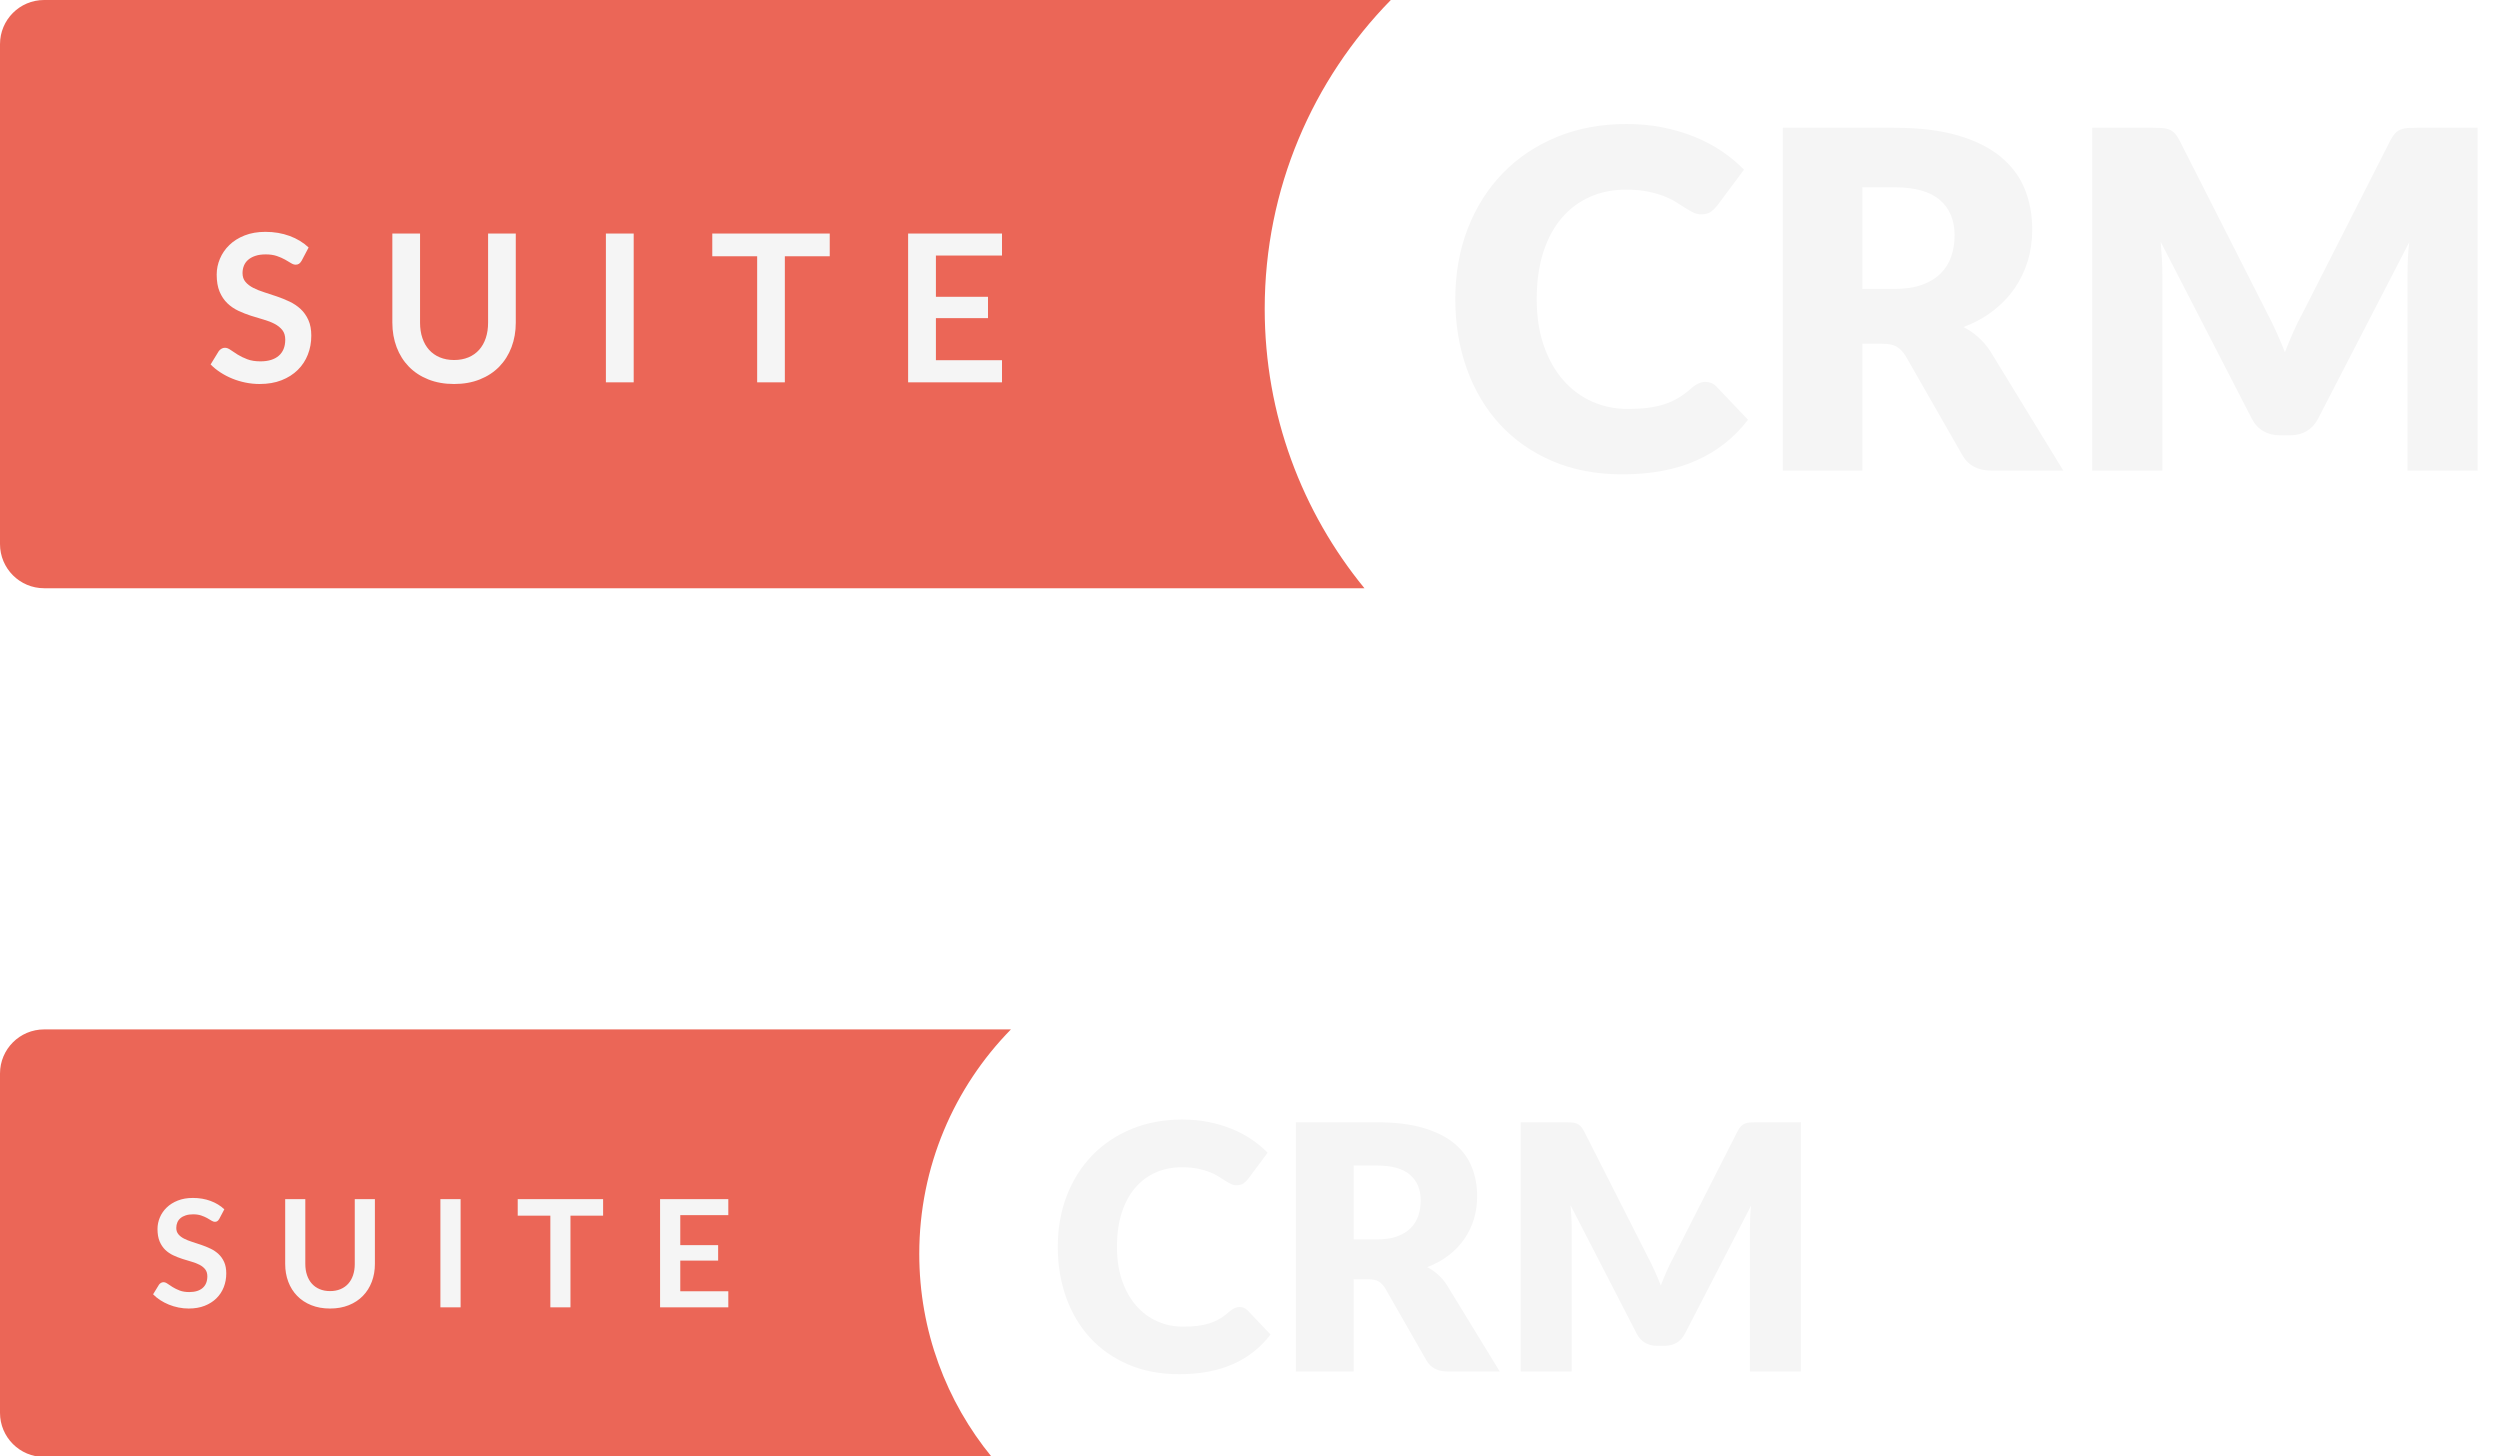
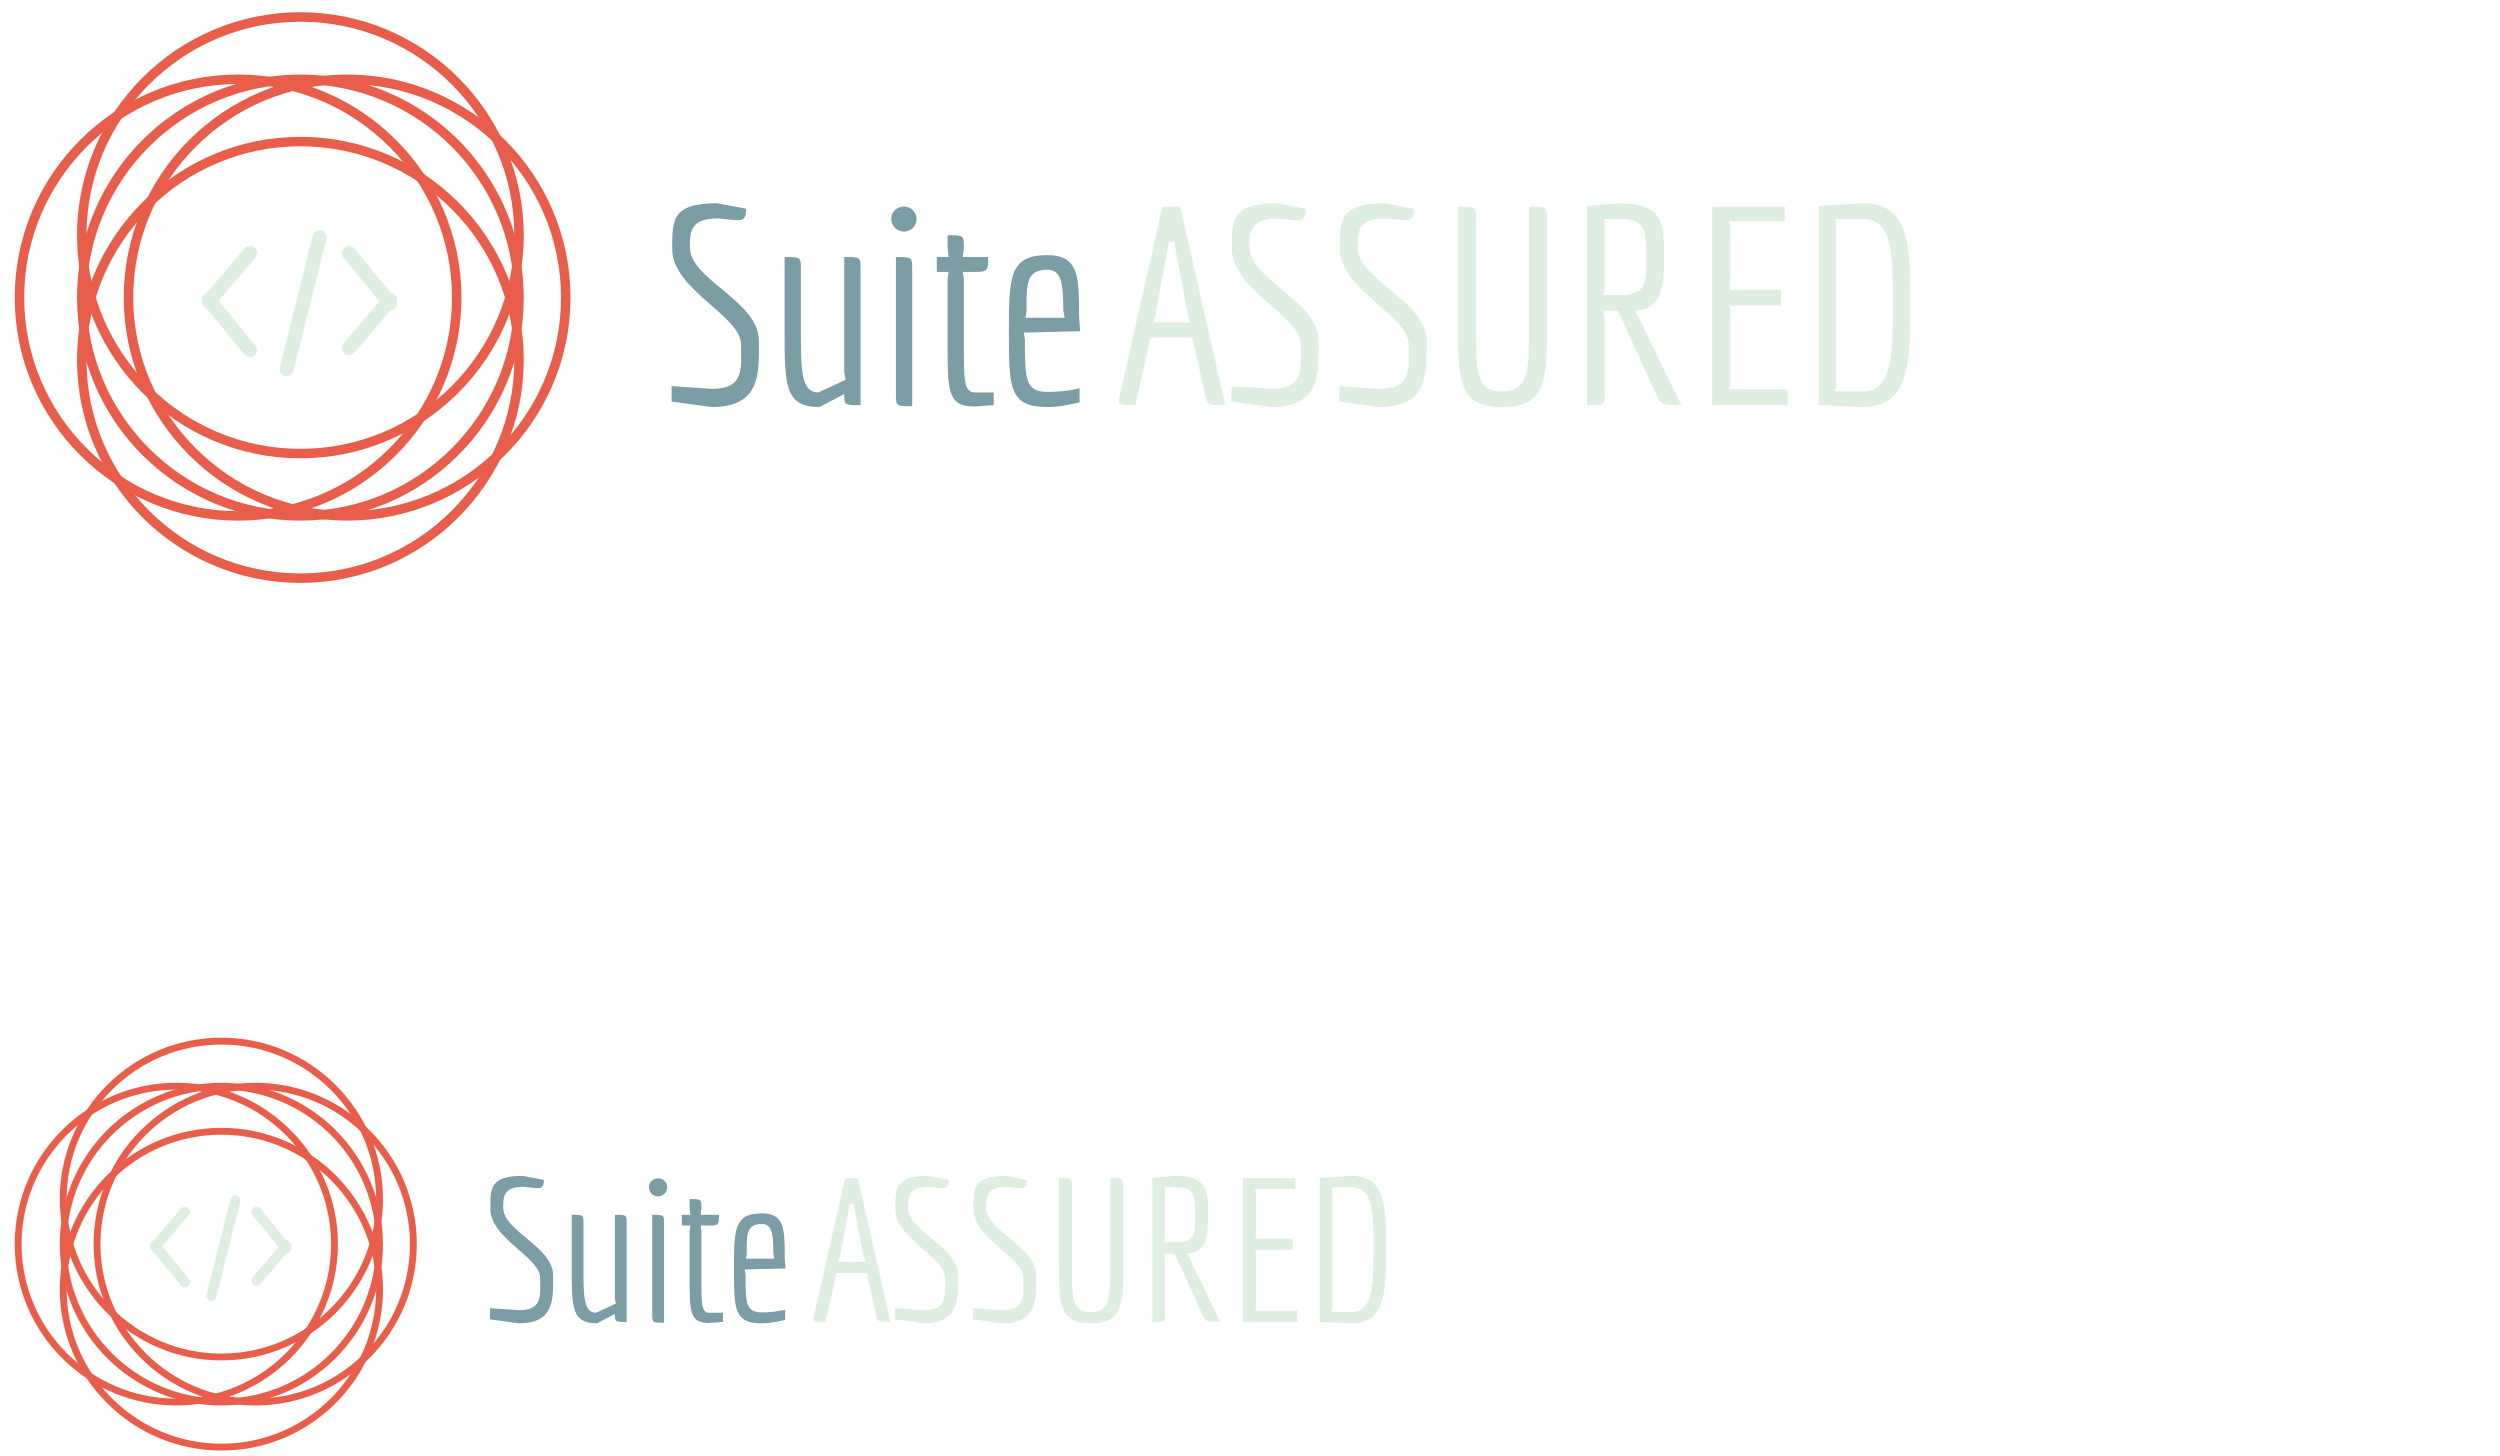
<svg xmlns="http://www.w3.org/2000/svg" width="170px" height="99px" viewBox="0 0 170 99" version="1.1">
  <defs />
  <g id="Page-1" stroke="none" stroke-width="1" fill="none" fill-rule="evenodd">
-     <g id="p_login_logo">
-       <path d="M94.576,0 L3.001,0 C1.336,0 0,1.346 0,3.007 L0,36.993 C0,38.658 1.344,40 3.001,40 L92.782,40 C88.544,34.826 86,28.21 86,21 C86,12.824 89.271,5.411 94.576,-4.4408921e-16 Z" id="Combined-Shape" fill="#EB6657" />
-       <path d="M20.517,17.719 C20.461,17.817 20.402,17.888 20.338,17.933 C20.275,17.977 20.197,17.999 20.104,17.999 C20.006,17.999 19.9,17.963 19.785,17.89 C19.671,17.818 19.535,17.738 19.376,17.649 C19.217,17.56 19.032,17.48 18.82,17.407 C18.607,17.335 18.356,17.299 18.067,17.299 C17.806,17.299 17.577,17.33 17.381,17.393 C17.185,17.457 17.021,17.544 16.887,17.656 C16.754,17.768 16.655,17.902 16.59,18.058 C16.525,18.215 16.492,18.386 16.492,18.573 C16.492,18.811 16.558,19.009 16.692,19.168 C16.825,19.327 17.001,19.462 17.22,19.574 C17.439,19.686 17.689,19.786 17.969,19.875 C18.249,19.964 18.536,20.058 18.83,20.159 C19.124,20.259 19.411,20.375 19.691,20.509 C19.971,20.642 20.221,20.809 20.44,21.012 C20.659,21.216 20.835,21.464 20.968,21.758 C21.102,22.052 21.168,22.409 21.168,22.829 C21.168,23.286 21.09,23.714 20.933,24.113 C20.777,24.513 20.549,24.86 20.247,25.157 C19.946,25.453 19.579,25.686 19.145,25.857 C18.711,26.027 18.214,26.112 17.654,26.112 C17.332,26.112 17.015,26.081 16.702,26.017 C16.389,25.954 16.09,25.865 15.803,25.748 C15.515,25.631 15.246,25.491 14.994,25.328 C14.742,25.165 14.518,24.983 14.322,24.782 L14.875,23.879 C14.922,23.814 14.982,23.759 15.057,23.715 C15.132,23.67 15.211,23.648 15.295,23.648 C15.412,23.648 15.538,23.696 15.673,23.791 C15.808,23.887 15.969,23.993 16.156,24.11 C16.343,24.227 16.561,24.333 16.811,24.428 C17.06,24.524 17.36,24.572 17.71,24.572 C18.247,24.572 18.662,24.445 18.956,24.191 C19.25,23.936 19.397,23.571 19.397,23.095 C19.397,22.829 19.331,22.612 19.198,22.444 C19.064,22.276 18.888,22.135 18.669,22.02 C18.45,21.906 18.2,21.809 17.92,21.73 C17.64,21.651 17.355,21.564 17.066,21.471 C16.777,21.378 16.492,21.266 16.212,21.135 C15.932,21.004 15.682,20.834 15.463,20.624 C15.244,20.414 15.068,20.152 14.934,19.837 C14.801,19.521 14.735,19.133 14.735,18.671 C14.735,18.302 14.808,17.943 14.956,17.593 C15.103,17.243 15.316,16.933 15.596,16.662 C15.876,16.391 16.221,16.174 16.632,16.011 C17.043,15.848 17.514,15.766 18.046,15.766 C18.643,15.766 19.194,15.859 19.698,16.046 C20.202,16.233 20.631,16.494 20.986,16.83 L20.517,17.719 Z M30.88,24.481 C31.244,24.481 31.569,24.42 31.857,24.299 C32.144,24.178 32.385,24.007 32.581,23.788 C32.777,23.569 32.927,23.303 33.032,22.99 C33.138,22.677 33.19,22.327 33.19,21.94 L33.19,15.878 L35.073,15.878 L35.073,21.94 C35.073,22.542 34.976,23.098 34.782,23.61 C34.589,24.121 34.311,24.561 33.95,24.933 C33.588,25.304 33.148,25.593 32.63,25.8 C32.112,26.008 31.529,26.112 30.88,26.112 C30.227,26.112 29.641,26.008 29.123,25.8 C28.605,25.593 28.165,25.304 27.803,24.933 C27.442,24.561 27.164,24.121 26.971,23.61 C26.777,23.098 26.68,22.542 26.68,21.94 L26.68,15.878 L28.563,15.878 L28.563,21.933 C28.563,22.32 28.615,22.67 28.721,22.983 C28.826,23.296 28.977,23.563 29.175,23.785 C29.374,24.006 29.616,24.178 29.904,24.299 C30.191,24.42 30.516,24.481 30.88,24.481 L30.88,24.481 Z M43.091,26 L41.201,26 L41.201,15.878 L43.091,15.878 L43.091,26 Z M56.422,17.425 L53.37,17.425 L53.37,26 L51.487,26 L51.487,17.425 L48.435,17.425 L48.435,15.878 L56.422,15.878 L56.422,17.425 Z M63.642,17.376 L63.642,20.183 L67.184,20.183 L67.184,21.632 L63.642,21.632 L63.642,24.495 L68.136,24.495 L68.136,26 L61.752,26 L61.752,15.878 L68.136,15.878 L68.136,17.376 L63.642,17.376 Z" id="SUITE" fill="#F5F5F5" />
-       <path d="M115.968,25.968 C116.096,25.968 116.224,25.992 116.352,26.04 C116.48,26.088 116.603,26.171 116.72,26.288 L118.864,28.544 C117.925,29.771 116.749,30.696 115.336,31.32 C113.923,31.944 112.251,32.256 110.32,32.256 C108.549,32.256 106.963,31.955 105.56,31.352 C104.157,30.749 102.968,29.917 101.992,28.856 C101.016,27.795 100.267,26.536 99.744,25.08 C99.221,23.624 98.96,22.043 98.96,20.336 C98.96,18.597 99.243,17 99.808,15.544 C100.373,14.088 101.168,12.832 102.192,11.776 C103.216,10.72 104.443,9.899 105.872,9.312 C107.301,8.725 108.875,8.432 110.592,8.432 C111.467,8.432 112.291,8.509 113.064,8.664 C113.837,8.819 114.56,9.032 115.232,9.304 C115.904,9.576 116.523,9.904 117.088,10.288 C117.653,10.672 118.155,11.088 118.592,11.536 L116.768,13.984 C116.651,14.133 116.512,14.269 116.352,14.392 C116.192,14.515 115.968,14.576 115.68,14.576 C115.488,14.576 115.307,14.533 115.136,14.448 C114.965,14.363 114.784,14.259 114.592,14.136 C114.4,14.013 114.189,13.88 113.96,13.736 C113.731,13.592 113.459,13.459 113.144,13.336 C112.829,13.213 112.461,13.109 112.04,13.024 C111.619,12.939 111.125,12.896 110.56,12.896 C109.664,12.896 108.845,13.061 108.104,13.392 C107.363,13.723 106.723,14.205 106.184,14.84 C105.645,15.475 105.229,16.253 104.936,17.176 C104.643,18.099 104.496,19.152 104.496,20.336 C104.496,21.531 104.659,22.592 104.984,23.52 C105.309,24.448 105.752,25.229 106.312,25.864 C106.872,26.499 107.525,26.981 108.272,27.312 C109.019,27.643 109.819,27.808 110.672,27.808 C111.163,27.808 111.611,27.784 112.016,27.736 C112.421,27.688 112.8,27.608 113.152,27.496 C113.504,27.384 113.835,27.235 114.144,27.048 C114.453,26.861 114.768,26.624 115.088,26.336 C115.216,26.229 115.355,26.141 115.504,26.072 C115.653,26.003 115.808,25.968 115.968,25.968 L115.968,25.968 Z M128.816,19.648 C129.552,19.648 130.179,19.555 130.696,19.368 C131.213,19.181 131.637,18.923 131.968,18.592 C132.299,18.261 132.539,17.875 132.688,17.432 C132.837,16.989 132.912,16.512 132.912,16 C132.912,14.976 132.579,14.176 131.912,13.6 C131.245,13.024 130.213,12.736 128.816,12.736 L126.64,12.736 L126.64,19.648 L128.816,19.648 Z M140.304,32 L135.408,32 C134.501,32 133.851,31.659 133.456,30.976 L129.584,24.208 C129.403,23.92 129.2,23.709 128.976,23.576 C128.752,23.443 128.432,23.376 128.016,23.376 L126.64,23.376 L126.64,32 L121.232,32 L121.232,8.688 L128.816,8.688 C130.501,8.688 131.939,8.861 133.128,9.208 C134.317,9.555 135.288,10.037 136.04,10.656 C136.792,11.275 137.339,12.005 137.68,12.848 C138.021,13.691 138.192,14.608 138.192,15.6 C138.192,16.357 138.091,17.072 137.888,17.744 C137.685,18.416 137.387,19.037 136.992,19.608 C136.597,20.179 136.109,20.688 135.528,21.136 C134.947,21.584 134.277,21.952 133.52,22.24 C133.872,22.421 134.203,22.648 134.512,22.92 C134.821,23.192 135.099,23.515 135.344,23.888 L140.304,32 Z M168.48,8.688 L168.48,32 L163.712,32 L163.712,18.592 C163.712,18.283 163.72,17.947 163.736,17.584 C163.752,17.221 163.781,16.853 163.824,16.48 L157.632,28.464 C157.44,28.837 157.181,29.12 156.856,29.312 C156.531,29.504 156.16,29.6 155.744,29.6 L155.008,29.6 C154.592,29.6 154.221,29.504 153.896,29.312 C153.571,29.12 153.312,28.837 153.12,28.464 L146.928,16.448 C146.96,16.832 146.987,17.208 147.008,17.576 C147.029,17.944 147.04,18.283 147.04,18.592 L147.04,32 L142.272,32 L142.272,8.688 L146.4,8.688 C146.635,8.688 146.84,8.693 147.016,8.704 C147.192,8.715 147.349,8.747 147.488,8.8 C147.627,8.853 147.752,8.936 147.864,9.048 C147.976,9.16 148.085,9.317 148.192,9.52 L154.192,21.344 C154.405,21.749 154.611,22.171 154.808,22.608 C155.005,23.045 155.195,23.493 155.376,23.952 C155.557,23.483 155.747,23.024 155.944,22.576 C156.141,22.128 156.352,21.701 156.576,21.296 L162.56,9.52 C162.667,9.317 162.776,9.16 162.888,9.048 C163,8.936 163.125,8.853 163.264,8.8 C163.403,8.747 163.56,8.715 163.736,8.704 C163.912,8.693 164.117,8.688 164.352,8.688 L168.48,8.688 Z" id="CRM" fill="#F5F5F5" />
-       <path d="M68.743,70 L3.002,70 C1.341,70 0,71.344 0,73.002 L0,96.072 C0,97.73 1.344,99.074 3.002,99.074 L67.439,99.074 C64.358,95.314 62.51,90.505 62.51,85.264 C62.51,79.321 64.887,73.933 68.743,70 Z" id="Combined-Shape" fill="#EB6657" />
-       <path d="M14.913,82.879 C14.872,82.95 14.829,83.002 14.783,83.034 C14.737,83.067 14.681,83.083 14.613,83.083 C14.541,83.083 14.464,83.056 14.381,83.004 C14.298,82.951 14.199,82.893 14.084,82.828 C13.968,82.764 13.833,82.705 13.679,82.653 C13.525,82.6 13.342,82.574 13.132,82.574 C12.942,82.574 12.776,82.597 12.633,82.643 C12.491,82.688 12.371,82.752 12.275,82.833 C12.178,82.915 12.106,83.012 12.059,83.126 C12.011,83.24 11.987,83.364 11.987,83.5 C11.987,83.673 12.036,83.817 12.132,83.932 C12.229,84.048 12.357,84.146 12.516,84.227 C12.676,84.309 12.857,84.382 13.061,84.446 C13.264,84.511 13.473,84.579 13.687,84.652 C13.9,84.725 14.109,84.81 14.313,84.907 C14.516,85.003 14.698,85.125 14.857,85.273 C15.016,85.421 15.144,85.601 15.241,85.815 C15.338,86.029 15.386,86.288 15.386,86.593 C15.386,86.926 15.329,87.237 15.216,87.527 C15.102,87.817 14.936,88.07 14.717,88.285 C14.498,88.501 14.231,88.67 13.916,88.794 C13.6,88.918 13.239,88.98 12.832,88.98 C12.598,88.98 12.367,88.957 12.14,88.911 C11.913,88.865 11.695,88.8 11.486,88.715 C11.278,88.63 11.082,88.529 10.898,88.41 C10.715,88.291 10.552,88.159 10.41,88.013 L10.812,87.357 C10.846,87.309 10.89,87.269 10.944,87.237 C10.999,87.205 11.056,87.189 11.117,87.189 C11.202,87.189 11.294,87.223 11.392,87.293 C11.49,87.363 11.607,87.44 11.743,87.524 C11.879,87.609 12.037,87.686 12.219,87.756 C12.4,87.826 12.618,87.86 12.873,87.86 C13.263,87.86 13.565,87.768 13.778,87.583 C13.992,87.398 14.099,87.133 14.099,86.787 C14.099,86.593 14.05,86.436 13.954,86.314 C13.857,86.191 13.729,86.089 13.57,86.006 C13.41,85.923 13.229,85.852 13.025,85.795 C12.822,85.737 12.615,85.674 12.405,85.606 C12.194,85.538 11.987,85.457 11.784,85.362 C11.58,85.267 11.399,85.143 11.239,84.991 C11.08,84.838 10.952,84.647 10.855,84.418 C10.759,84.189 10.71,83.907 10.71,83.571 C10.71,83.303 10.764,83.042 10.87,82.788 C10.977,82.533 11.133,82.308 11.336,82.111 C11.54,81.914 11.791,81.756 12.089,81.638 C12.388,81.519 12.73,81.46 13.117,81.46 C13.551,81.46 13.951,81.527 14.318,81.663 C14.684,81.799 14.996,81.989 15.254,82.233 L14.913,82.879 Z M22.445,87.794 C22.71,87.794 22.946,87.75 23.155,87.662 C23.364,87.574 23.539,87.45 23.682,87.29 C23.824,87.131 23.934,86.938 24.01,86.71 C24.086,86.483 24.124,86.229 24.124,85.947 L24.124,81.541 L25.493,81.541 L25.493,85.947 C25.493,86.385 25.423,86.789 25.282,87.161 C25.141,87.532 24.939,87.853 24.676,88.122 C24.413,88.392 24.094,88.602 23.717,88.753 C23.341,88.904 22.917,88.98 22.445,88.98 C21.97,88.98 21.545,88.904 21.168,88.753 C20.792,88.602 20.472,88.392 20.209,88.122 C19.946,87.853 19.744,87.532 19.604,87.161 C19.463,86.789 19.393,86.385 19.393,85.947 L19.393,81.541 L20.761,81.541 L20.761,85.942 C20.761,86.224 20.799,86.478 20.876,86.705 C20.952,86.933 21.062,87.127 21.206,87.288 C21.351,87.449 21.527,87.574 21.736,87.662 C21.944,87.75 22.181,87.794 22.445,87.794 L22.445,87.794 Z M31.321,88.898 L29.947,88.898 L29.947,81.541 L31.321,81.541 L31.321,88.898 Z M41.011,82.665 L38.792,82.665 L38.792,88.898 L37.424,88.898 L37.424,82.665 L35.205,82.665 L35.205,81.541 L41.011,81.541 L41.011,82.665 Z M46.259,82.63 L46.259,84.67 L48.833,84.67 L48.833,85.723 L46.259,85.723 L46.259,87.804 L49.525,87.804 L49.525,88.898 L44.885,88.898 L44.885,81.541 L49.525,81.541 L49.525,82.63 L46.259,82.63 Z" id="SUITE" fill="#F5F5F5" />
-       <path d="M84.292,88.875 C84.385,88.875 84.478,88.892 84.571,88.927 C84.664,88.962 84.753,89.022 84.839,89.108 L86.397,90.747 C85.715,91.639 84.86,92.312 83.833,92.765 C82.805,93.219 81.59,93.445 80.187,93.445 C78.9,93.445 77.746,93.226 76.727,92.788 C75.707,92.35 74.843,91.746 74.133,90.974 C73.424,90.203 72.879,89.288 72.499,88.23 C72.12,87.171 71.93,86.022 71.93,84.781 C71.93,83.518 72.135,82.357 72.546,81.298 C72.957,80.24 73.535,79.327 74.279,78.559 C75.023,77.792 75.915,77.195 76.954,76.768 C77.993,76.342 79.136,76.129 80.384,76.129 C81.02,76.129 81.619,76.185 82.181,76.297 C82.743,76.41 83.269,76.565 83.757,76.763 C84.245,76.96 84.695,77.199 85.106,77.478 C85.517,77.757 85.881,78.059 86.199,78.385 L84.873,80.164 C84.788,80.273 84.687,80.372 84.571,80.461 C84.455,80.55 84.292,80.595 84.083,80.595 C83.943,80.595 83.811,80.564 83.687,80.502 C83.563,80.44 83.431,80.364 83.292,80.275 C83.152,80.186 82.999,80.089 82.832,79.984 C82.666,79.879 82.468,79.783 82.239,79.693 C82.011,79.604 81.743,79.529 81.437,79.467 C81.131,79.405 80.772,79.374 80.361,79.374 C79.71,79.374 79.115,79.494 78.576,79.734 C78.037,79.974 77.572,80.325 77.18,80.787 C76.789,81.248 76.487,81.814 76.273,82.484 C76.06,83.155 75.953,83.921 75.953,84.781 C75.953,85.65 76.072,86.421 76.308,87.096 C76.545,87.77 76.866,88.338 77.273,88.799 C77.68,89.261 78.155,89.612 78.698,89.852 C79.241,90.092 79.822,90.212 80.443,90.212 C80.799,90.212 81.125,90.195 81.419,90.16 C81.714,90.125 81.989,90.067 82.245,89.986 C82.501,89.904 82.741,89.796 82.966,89.66 C83.191,89.524 83.42,89.352 83.652,89.142 C83.745,89.065 83.846,89.001 83.955,88.951 C84.063,88.9 84.176,88.875 84.292,88.875 L84.292,88.875 Z M93.631,84.281 C94.166,84.281 94.621,84.213 94.997,84.078 C95.373,83.942 95.681,83.754 95.922,83.514 C96.162,83.273 96.336,82.992 96.445,82.671 C96.554,82.349 96.608,82.002 96.608,81.63 C96.608,80.885 96.366,80.304 95.881,79.885 C95.396,79.467 94.646,79.257 93.631,79.257 L92.049,79.257 L92.049,84.281 L93.631,84.281 Z M101.981,93.259 L98.422,93.259 C97.763,93.259 97.29,93.011 97.003,92.515 L94.189,87.596 C94.057,87.386 93.91,87.233 93.747,87.136 C93.584,87.039 93.352,86.991 93.049,86.991 L92.049,86.991 L92.049,93.259 L88.118,93.259 L88.118,76.315 L93.631,76.315 C94.856,76.315 95.9,76.441 96.765,76.693 C97.629,76.945 98.335,77.296 98.881,77.745 C99.428,78.195 99.825,78.726 100.073,79.339 C100.322,79.951 100.446,80.618 100.446,81.339 C100.446,81.889 100.372,82.409 100.225,82.897 C100.077,83.386 99.86,83.837 99.573,84.252 C99.287,84.667 98.932,85.037 98.509,85.363 C98.087,85.688 97.6,85.956 97.05,86.165 C97.306,86.297 97.546,86.462 97.771,86.66 C97.996,86.857 98.197,87.092 98.376,87.363 L101.981,93.259 Z M122.461,76.315 L122.461,93.259 L118.995,93.259 L118.995,83.514 C118.995,83.289 119.001,83.045 119.012,82.781 C119.024,82.517 119.045,82.25 119.076,81.979 L114.576,90.689 C114.436,90.961 114.248,91.166 114.012,91.306 C113.775,91.445 113.506,91.515 113.203,91.515 L112.668,91.515 C112.366,91.515 112.097,91.445 111.86,91.306 C111.624,91.166 111.436,90.961 111.296,90.689 L106.795,81.955 C106.819,82.234 106.838,82.508 106.854,82.775 C106.869,83.043 106.877,83.289 106.877,83.514 L106.877,93.259 L103.411,93.259 L103.411,76.315 L106.412,76.315 C106.582,76.315 106.731,76.319 106.859,76.327 C106.987,76.334 107.102,76.358 107.202,76.396 C107.303,76.435 107.394,76.495 107.476,76.577 C107.557,76.658 107.637,76.772 107.714,76.92 L112.075,85.514 C112.23,85.809 112.38,86.115 112.523,86.433 C112.666,86.751 112.804,87.076 112.936,87.41 C113.068,87.069 113.205,86.735 113.349,86.409 C113.492,86.084 113.645,85.774 113.808,85.479 L118.158,76.92 C118.235,76.772 118.315,76.658 118.396,76.577 C118.477,76.495 118.569,76.435 118.669,76.396 C118.77,76.358 118.884,76.334 119.012,76.327 C119.14,76.319 119.29,76.315 119.46,76.315 L122.461,76.315 Z" id="CRM" fill="#F5F5F5" />
+     <g id="p_login_logo_assured">
+       <g id="Group-36" transform="translate(45.4857, 13.54186)">
+         <path d="M35.295,7.912 L34.356,2.905 L33.999,2.905 L33.079,7.912 L32.91,8.382 L35.464,8.382 L35.295,7.912 Z M37.737,14.008 C36.61,14.008 36.61,13.989 36.422,13.145 L35.596,9.413 L32.741,9.413 L31.727,14.008 L31.633,14.008 C30.825,14.008 30.599,14.008 30.599,13.708 C30.599,13.577 30.637,13.389 33.567,0.504 L34.769,0.504 L37.831,14.008 L37.737,14.008 Z" id="Fill-2" fill="#DEEFE2" />
+         <path d="M38.244,13.765 L38.244,12.714 L40.986,12.901 C43.259,12.901 42.959,11.42 42.959,9.863 C42.959,7.931 38.282,6.149 38.282,3.392 C38.282,1.442 38.244,0.279 41.325,0.279 L43.316,0.654 C43.316,1.461 42.996,1.461 42.489,1.423 L41.437,1.31 C39.559,1.31 39.484,2.136 39.484,3.261 C39.484,5.493 44.18,6.919 44.18,9.638 C44.18,11.738 44.368,14.139 40.968,14.139 L38.244,13.765 Z" id="Fill-4" fill="#DEEFE2" />
+         <path d="M45.588,13.765 L45.588,12.714 L48.33,12.901 C50.604,12.901 50.303,11.42 50.303,9.863 C50.303,7.931 45.625,6.149 45.625,3.392 C45.625,1.442 45.588,0.279 48.669,0.279 L50.66,0.654 C50.66,1.461 50.34,1.461 49.833,1.423 L48.781,1.31 C46.903,1.31 46.828,2.136 46.828,3.261 C46.828,5.493 51.524,6.919 51.524,9.638 C51.524,11.738 51.712,14.139 48.312,14.139 L45.588,13.765 Z" id="Fill-6" fill="#DEEFE2" />
+         <path d="M58.492,0.504 L58.624,0.504 C59.694,0.504 59.713,0.504 59.713,1.367 L59.713,8.438 C59.713,12.301 59.694,14.139 56.651,14.139 C53.646,14.139 53.665,12.301 53.665,8.438 L53.665,0.504 L53.796,0.504 C54.867,0.504 54.886,0.504 54.886,1.367 L54.886,8.438 C54.886,11.663 54.811,13.071 56.651,13.071 C58.492,13.071 58.492,11.663 58.492,8.438 L58.492,0.504 Z" id="Fill-8" fill="#DEEFE2" />
+         <path d="M64.578,6.525 C66.456,6.525 66.456,5.793 66.456,3.936 C66.456,2.08 66.456,1.348 64.578,1.348 L63.62,1.348 L63.62,1.817 L63.62,6.056 L63.545,6.525 L64.578,6.525 Z M68.767,14.008 C67.526,14.008 67.47,14.027 67.076,13.145 L64.54,7.594 L63.545,7.594 L63.62,8.063 L63.62,13.145 L63.639,13.145 C63.639,14.008 63.62,14.008 62.55,14.008 L62.436,14.008 L62.436,0.466 L64.578,0.279 C67.677,0.279 67.677,1.704 67.677,3.936 C67.677,6 67.526,7.462 65.724,7.575 L68.841,14.008 L68.767,14.008 Z" id="Fill-10" fill="#DEEFE2" />
+         <polygon id="Fill-12" fill="#DEEFE2" points="70.945 14.008 70.945 0.504 75.885 0.504 75.885 1.498 72.11 1.498 72.185 1.967 72.185 5.699 72.11 6.168 75.622 6.168 75.622 7.237 72.11 7.237 72.185 7.706 72.185 12.47 72.11 12.939 76.073 12.939 76.073 14.008" />
+         <path d="M81.201,13.071 C83.229,13.071 83.229,10.37 83.229,7.143 C83.229,3.899 83.229,1.348 81.201,1.348 L79.285,1.348 L79.36,1.817 L79.36,12.602 L79.285,13.071 L81.201,13.071 Z M78.177,14.008 L78.177,0.466 L81.201,0.279 C84.413,0.279 84.413,3.28 84.413,7.143 C84.413,11.007 84.413,14.139 81.201,14.139 L78.177,14.008 Z" id="Fill-14" fill="#DEEFE2" />
+         <path d="M0.185,13.764 L0.185,12.714 L2.927,12.901 C5.2,12.901 4.9,11.419 4.9,9.863 C4.9,7.93 0.223,6.149 0.223,3.392 C0.223,1.441 0.185,0.279 3.266,0.279 L5.257,0.653 C5.257,1.46 4.937,1.46 4.43,1.423 L3.378,1.31 C1.5,1.31 1.425,2.135 1.425,3.261 C1.425,5.492 6.121,6.918 6.121,9.637 C6.121,11.738 6.309,14.138 2.909,14.138 L0.185,13.764 Z" id="Fill-16" fill="#7B9DA6" />
+         <path d="M10.234,14.138 C7.867,14.138 7.867,12.638 7.867,8.925 L7.867,3.936 C8.975,3.936 8.975,3.936 8.975,4.798 L8.975,8.887 C8.975,11.588 8.975,13.145 10.159,13.145 L12.018,12.282 L11.924,11.813 L11.924,3.936 C13.033,3.936 13.033,3.936 13.033,4.798 L13.033,14.008 C11.924,14.008 11.924,14.008 11.924,13.257 L10.234,14.138 Z" id="Fill-18" fill="#7B9DA6" />
+         <path d="M15.437,3.936 C16.545,3.936 16.545,3.936 16.545,4.798 L16.545,14.083 C15.437,14.083 15.437,14.083 15.437,13.22 L15.437,3.936 Z M15.118,1.347 C15.099,0.879 15.512,0.504 15.982,0.504 C16.451,0.504 16.846,0.879 16.846,1.347 C16.846,1.817 16.451,2.21 15.982,2.21 C15.512,2.21 15.118,1.817 15.118,1.347 L15.118,1.347 Z" id="Fill-20" fill="#7B9DA6" />
+         <path d="M20.79,14.101 C18.949,14.101 18.949,13.107 18.949,9.731 L18.949,5.418 L19.024,4.949 L18.217,4.949 L18.217,3.936 L19.024,3.936 L18.949,3.279 L18.949,2.454 C20.058,2.454 20.058,2.454 20.058,3.317 L19.983,3.936 L21.71,3.936 C21.71,4.817 21.71,4.949 20.809,4.949 L19.983,4.949 L20.058,5.418 L20.058,9.731 C20.058,12.263 20.039,13.145 20.809,13.145 L22.086,13.145 L22.086,14.008 L20.79,14.101 Z" id="Fill-22" fill="#7B9DA6" />
+         <path d="M26.819,7.574 C26.819,5.774 26.707,4.798 25.73,4.798 C24.303,4.798 24.303,5.774 24.321,7.593 L24.246,8.062 L26.913,8.062 L26.819,7.574 Z M27.927,13.82 C27.158,13.989 26.519,14.138 25.73,14.138 C23.119,14.138 23.119,12.788 23.119,9.075 C23.119,5.342 23.119,3.805 25.73,3.805 C27.89,3.805 27.89,5.286 27.89,7.968 L27.966,8.981 L24.134,9.075 L24.208,9.544 C24.208,12.17 24.208,13.107 25.73,13.107 C26.519,13.107 27.195,13.032 27.927,12.864 L27.927,13.82 Z" id="Fill-24" fill="#7B9DA6" />
+       </g>
+       <path d="M20.428,1.476 C12.407,1.476 5.882,7.99 5.882,15.998 C5.882,24.006 12.407,30.521 20.428,30.521 C28.448,30.521 34.972,24.006 34.972,15.998 C34.972,7.99 28.448,1.476 20.428,1.476 M20.428,31.165 C12.052,31.165 5.237,24.361 5.237,15.998 C5.237,7.635 12.052,0.832 20.428,0.832 C28.803,0.832 35.616,7.635 35.616,15.998 C35.616,24.361 28.803,31.165 20.428,31.165" id="Fill-26" fill="#E95E4A" />
+       <path d="M20.428,9.949 C12.407,9.949 5.882,16.464 5.882,24.471 C5.882,32.479 12.407,38.994 20.428,38.994 C28.448,38.994 34.972,32.479 34.972,24.471 C34.972,16.464 28.448,9.949 20.428,9.949 M20.428,39.638 C12.052,39.638 5.237,32.834 5.237,24.471 C5.237,16.108 12.052,9.305 20.428,9.305 C28.803,9.305 35.616,16.108 35.616,24.471 C35.616,32.834 28.803,39.638 20.428,39.638" id="Fill-28" fill="#E95E4A" />
+       <path d="M23.604,5.713 C15.584,5.713 9.06,12.227 9.06,20.235 C9.06,28.243 15.584,34.758 23.604,34.758 C31.624,34.758 38.149,28.243 38.149,20.235 C38.149,12.227 31.624,5.713 23.604,5.713 M23.604,35.402 C15.228,35.402 8.414,28.598 8.414,20.235 C8.414,11.872 15.228,5.068 23.604,5.068 C31.979,5.068 38.794,11.872 38.794,20.235 C38.794,28.598 31.979,35.402 23.604,35.402" id="Fill-30" fill="#E95E4A" />
+       <path d="M16.191,5.713 C8.17,5.713 1.645,12.227 1.645,20.235 C1.645,28.243 8.17,34.758 16.191,34.758 C24.21,34.758 30.735,28.243 30.735,20.235 C30.735,12.227 24.21,5.713 16.191,5.713 M16.191,35.402 C7.815,35.402 1,28.598 1,20.235 C1,11.872 7.815,5.068 16.191,5.068 C24.566,5.068 31.38,11.872 31.38,20.235 C31.38,28.598 24.566,35.402 16.191,35.402" id="Fill-32" fill="#E95E4A" />
+       <path d="M20.428,5.713 C12.407,5.713 5.882,12.227 5.882,20.235 C5.882,28.243 12.407,34.758 20.428,34.758 C28.448,34.758 34.972,28.243 34.972,20.235 C34.972,12.227 28.448,5.713 20.428,5.713 M20.428,35.402 C12.052,35.402 5.237,28.598 5.237,20.235 C5.237,11.872 12.052,5.068 20.428,5.068 C28.803,5.068 35.616,11.872 35.616,20.235 C35.616,28.598 28.803,35.402 20.428,35.402" id="Fill-34" fill="#E95E4A" />
+       <path d="M19.49,25.575 C19.452,25.575 19.412,25.571 19.373,25.561 C19.113,25.496 18.956,25.234 19.021,24.975 L21.262,16.026 C21.326,15.768 21.586,15.61 21.848,15.675 C22.108,15.739 22.265,16.002 22.201,16.261 L19.959,25.209 C19.905,25.429 19.707,25.575 19.49,25.575" id="Fill-36" fill="#DEEFE2" />
+       <path d="M26.527,21.112 C26.387,21.112 26.248,21.051 26.152,20.934 L23.352,17.508 C23.183,17.302 23.214,16.997 23.421,16.829 C23.627,16.659 23.932,16.691 24.102,16.898 L26.901,20.323 C27.07,20.53 27.039,20.834 26.832,21.003 C26.743,21.076 26.635,21.112 26.527,21.112" id="Fill-38" fill="#DEEFE2" />
+       <path d="M23.726,24.149 C23.616,24.149 23.504,24.111 23.413,24.034 C23.21,23.861 23.185,23.556 23.358,23.353 L26.158,20.067 C26.331,19.864 26.637,19.839 26.84,20.012 C27.044,20.185 27.069,20.49 26.895,20.693 L24.095,23.979 C24,24.091 23.864,24.149 23.726,24.149" id="Fill-40" fill="#DEEFE2" />
+       <path d="M16.995,24.289 C16.854,24.289 16.715,24.228 16.619,24.111 L13.819,20.686 C13.65,20.479 13.681,20.175 13.888,20.006 C14.095,19.837 14.4,19.868 14.569,20.075 L17.369,23.5 C17.538,23.707 17.507,24.011 17.3,24.18 C17.211,24.253 17.102,24.289 16.995,24.289" id="Fill-42" fill="#DEEFE2" />
+       <path d="M14.194,20.971 C14.083,20.971 13.972,20.934 13.88,20.856 C13.677,20.683 13.652,20.378 13.826,20.175 L16.626,16.889 C16.799,16.687 17.104,16.662 17.308,16.834 C17.511,17.007 17.536,17.312 17.363,17.515 L14.562,20.801 C14.467,20.913 14.331,20.971 14.194,20.971" id="Fill-44" fill="#DEEFE2" />
+       <g id="Group-36" transform="translate(33.18429, 79.75801)">
+         <path d="M25.535,5.724 L24.856,2.101 L24.598,2.101 L23.932,5.724 L23.809,6.064 L25.657,6.064 L25.535,5.724 Z M27.302,10.135 C26.487,10.135 26.487,10.121 26.351,9.51 L25.753,6.81 L23.687,6.81 L22.953,10.135 L22.885,10.135 C22.301,10.135 22.138,10.135 22.138,9.918 C22.138,9.823 22.165,9.687 24.285,0.365 L25.154,0.365 L27.37,10.135 L27.302,10.135 Z" id="Fill-2" fill="#DEEFE2" />
+         <path d="M27.669,9.958 L27.669,9.198 L29.653,9.334 C31.297,9.334 31.08,8.262 31.08,7.136 C31.08,5.738 27.696,4.449 27.696,2.454 C27.696,1.043 27.669,0.202 29.897,0.202 L31.338,0.473 C31.338,1.057 31.107,1.057 30.74,1.03 L29.979,0.948 C28.62,0.948 28.566,1.545 28.566,2.359 C28.566,3.974 31.963,5.005 31.963,6.973 C31.963,8.492 32.099,10.229 29.639,10.229 L27.669,9.958 Z" id="Fill-4" fill="#DEEFE2" />
+         <path d="M32.982,9.958 L32.982,9.198 L34.966,9.334 C36.61,9.334 36.393,8.262 36.393,7.136 C36.393,5.738 33.009,4.449 33.009,2.454 C33.009,1.043 32.982,0.202 35.211,0.202 L36.651,0.473 C36.651,1.057 36.42,1.057 36.053,1.03 L35.292,0.948 C33.933,0.948 33.879,1.545 33.879,2.359 C33.879,3.974 37.276,5.005 37.276,6.973 C37.276,8.492 37.412,10.229 34.952,10.229 L32.982,9.958 Z" id="Fill-6" fill="#DEEFE2" />
+         <path d="M42.318,0.365 L42.413,0.365 C43.187,0.365 43.201,0.365 43.201,0.989 L43.201,6.104 C43.201,8.9 43.187,10.229 40.986,10.229 C38.812,10.229 38.825,8.9 38.825,6.104 L38.825,0.365 L38.92,0.365 C39.695,0.365 39.709,0.365 39.709,0.989 L39.709,6.104 C39.709,8.438 39.654,9.456 40.986,9.456 C42.318,9.456 42.318,8.438 42.318,6.104 L42.318,0.365 Z" id="Fill-8" fill="#DEEFE2" />
+         <path d="M46.72,4.721 C48.079,4.721 48.079,4.191 48.079,2.848 C48.079,1.504 48.079,0.975 46.72,0.975 L46.027,0.975 L46.027,1.314 L46.027,4.381 L45.973,4.721 L46.72,4.721 Z M49.751,10.135 C48.854,10.135 48.813,10.148 48.528,9.51 L46.693,5.494 L45.973,5.494 L46.027,5.833 L46.027,9.51 L46.041,9.51 C46.041,10.135 46.027,10.135 45.253,10.135 L45.171,10.135 L45.171,0.337 L46.72,0.202 C48.963,0.202 48.963,1.233 48.963,2.848 C48.963,4.341 48.854,5.399 47.549,5.481 L49.805,10.135 L49.751,10.135 Z" id="Fill-10" fill="#DEEFE2" />
+         <polygon id="Fill-12" fill="#DEEFE2" points="51.327 10.135 51.327 0.364 54.901 0.364 54.901 1.084 52.17 1.084 52.224 1.423 52.224 4.123 52.17 4.463 54.711 4.463 54.711 5.236 52.17 5.236 52.224 5.575 52.224 9.022 52.17 9.361 55.037 9.361 55.037 10.135" />
+         <path d="M58.747,9.456 C60.214,9.456 60.214,7.502 60.214,5.168 C60.214,2.821 60.214,0.975 58.747,0.975 L57.361,0.975 L57.415,1.315 L57.415,9.117 L57.361,9.456 L58.747,9.456 Z M56.559,10.135 L56.559,0.337 L58.747,0.202 C61.07,0.202 61.07,2.373 61.07,5.168 C61.07,7.963 61.07,10.229 58.747,10.229 L56.559,10.135 Z" id="Fill-14" fill="#DEEFE2" />
+         <path d="M0.134,9.958 L0.134,9.198 L2.118,9.333 C3.762,9.333 3.545,8.261 3.545,7.135 C3.545,5.737 0.161,4.449 0.161,2.454 C0.161,1.043 0.134,0.202 2.363,0.202 L3.803,0.473 C3.803,1.056 3.572,1.056 3.205,1.029 L2.444,0.948 C1.085,0.948 1.031,1.545 1.031,2.359 C1.031,3.974 4.428,5.005 4.428,6.972 C4.428,8.492 4.564,10.229 2.104,10.229 L0.134,9.958 Z" id="Fill-16" fill="#7B9DA6" />
+         <path d="M7.404,10.229 C5.692,10.229 5.692,9.144 5.692,6.457 L5.692,2.847 C6.493,2.847 6.493,2.847 6.493,3.471 L6.493,6.43 C6.493,8.384 6.493,9.51 7.35,9.51 L8.695,8.886 L8.627,8.546 L8.627,2.847 C9.429,2.847 9.429,2.847 9.429,3.471 L9.429,10.134 C8.627,10.134 8.627,10.134 8.627,9.591 L7.404,10.229 Z" id="Fill-18" fill="#7B9DA6" />
+         <path d="M11.168,2.847 C11.97,2.847 11.97,2.847 11.97,3.471 L11.97,10.189 C11.168,10.189 11.168,10.189 11.168,9.564 L11.168,2.847 Z M10.938,0.975 C10.924,0.636 11.223,0.364 11.563,0.364 C11.902,0.364 12.187,0.636 12.187,0.975 C12.187,1.314 11.902,1.599 11.563,1.599 C11.223,1.599 10.938,1.314 10.938,0.975 L10.938,0.975 Z" id="Fill-20" fill="#7B9DA6" />
+         <path d="M15.041,10.202 C13.709,10.202 13.709,9.483 13.709,7.04 L13.709,3.919 L13.764,3.58 L13.179,3.58 L13.179,2.847 L13.764,2.847 L13.709,2.373 L13.709,1.776 C14.511,1.776 14.511,1.776 14.511,2.4 L14.457,2.847 L15.707,2.847 C15.707,3.485 15.707,3.58 15.055,3.58 L14.457,3.58 L14.511,3.919 L14.511,7.04 C14.511,8.872 14.497,9.51 15.055,9.51 L15.979,9.51 L15.979,10.134 L15.041,10.202 Z" id="Fill-22" fill="#7B9DA6" />
+         <path d="M19.403,5.48 C19.403,4.177 19.322,3.472 18.615,3.472 C17.582,3.472 17.582,4.177 17.596,5.493 L17.542,5.833 L19.471,5.833 L19.403,5.48 Z M20.205,9.998 C19.648,10.12 19.186,10.229 18.615,10.229 C16.726,10.229 16.726,9.252 16.726,6.565 C16.726,3.865 16.726,2.753 18.615,2.753 C20.178,2.753 20.178,3.824 20.178,5.765 L20.232,6.498 L17.46,6.565 L17.514,6.905 C17.514,8.805 17.514,9.483 18.615,9.483 C19.186,9.483 19.675,9.429 20.205,9.306 L20.205,9.998 Z" id="Fill-24" fill="#7B9DA6" />
+       </g>
+       <path d="M15.055,71.029 C9.253,71.029 4.532,75.742 4.532,81.535 C4.532,87.329 9.253,92.042 15.055,92.042 C20.858,92.042 25.578,87.329 25.578,81.535 C25.578,75.742 20.858,71.029 15.055,71.029 M15.055,92.508 C8.996,92.508 4.065,87.586 4.065,81.535 C4.065,75.485 8.996,70.562 15.055,70.562 C21.115,70.562 26.044,75.485 26.044,81.535 C26.044,87.586 21.115,92.508 15.055,92.508" id="Fill-26" fill="#E95E4A" />
+       <path d="M15.055,77.159 C9.253,77.159 4.532,81.872 4.532,87.665 C4.532,93.459 9.253,98.172 15.055,98.172 C20.858,98.172 25.578,93.459 25.578,87.665 C25.578,81.872 20.858,77.159 15.055,77.159 M15.055,98.638 C8.996,98.638 4.065,93.715 4.065,87.665 C4.065,81.615 8.996,76.693 15.055,76.693 C21.115,76.693 26.044,81.615 26.044,87.665 C26.044,93.715 21.115,98.638 15.055,98.638" id="Fill-28" fill="#E95E4A" />
+       <path d="M17.353,74.094 C11.551,74.094 6.831,78.807 6.831,84.6 C6.831,90.394 11.551,95.107 17.353,95.107 C23.156,95.107 27.876,90.394 27.876,84.6 C27.876,78.807 23.156,74.094 17.353,74.094 M17.353,95.573 C11.294,95.573 6.364,90.651 6.364,84.6 C6.364,78.55 11.294,73.628 17.353,73.628 C23.413,73.628 28.343,78.55 28.343,84.6 C28.343,90.651 23.413,95.573 17.353,95.573" id="Fill-30" fill="#E95E4A" />
+       <path d="M11.99,74.094 C6.187,74.094 1.467,78.807 1.467,84.6 C1.467,90.394 6.187,95.107 11.99,95.107 C17.792,95.107 22.512,90.394 22.512,84.6 C22.512,78.807 17.792,74.094 11.99,74.094 M11.99,95.573 C5.93,95.573 1,90.651 1,84.6 C1,78.55 5.93,73.628 11.99,73.628 C18.049,73.628 22.979,78.55 22.979,84.6 C22.979,90.651 18.049,95.573 11.99,95.573" id="Fill-32" fill="#E95E4A" />
+       <path d="M15.055,74.094 C9.253,74.094 4.532,78.807 4.532,84.6 C4.532,90.394 9.253,95.107 15.055,95.107 C20.858,95.107 25.578,90.394 25.578,84.6 C25.578,78.807 20.858,74.094 15.055,74.094 M15.055,95.573 C8.996,95.573 4.065,90.651 4.065,84.6 C4.065,78.55 8.996,73.628 15.055,73.628 C21.115,73.628 26.044,78.55 26.044,84.6 C26.044,90.651 21.115,95.573 15.055,95.573" id="Fill-34" fill="#E95E4A" />
+       <path d="M14.377,88.464 C14.349,88.464 14.321,88.46 14.292,88.453 C14.105,88.407 13.99,88.217 14.038,88.029 L15.659,81.555 C15.705,81.368 15.894,81.254 16.083,81.301 C16.271,81.348 16.385,81.538 16.338,81.725 L14.717,88.199 C14.677,88.358 14.534,88.464 14.377,88.464" id="Fill-36" fill="#DEEFE2" />
+       <path d="M19.468,85.235 C19.367,85.235 19.266,85.191 19.197,85.106 L17.171,82.628 C17.049,82.478 17.071,82.258 17.221,82.136 C17.37,82.013 17.591,82.036 17.713,82.186 L19.739,84.664 C19.861,84.813 19.839,85.034 19.689,85.156 C19.624,85.209 19.546,85.235 19.468,85.235" id="Fill-38" fill="#DEEFE2" />
+       <path d="M17.442,87.432 C17.362,87.432 17.281,87.404 17.215,87.349 C17.068,87.224 17.05,87.003 17.176,86.856 L19.201,84.479 C19.326,84.332 19.547,84.314 19.695,84.439 C19.842,84.564 19.86,84.785 19.734,84.932 L17.709,87.309 C17.64,87.39 17.541,87.432 17.442,87.432" id="Fill-40" fill="#DEEFE2" />
+       <path d="M12.572,87.533 C12.47,87.533 12.37,87.489 12.3,87.404 L10.274,84.926 C10.152,84.777 10.174,84.557 10.324,84.435 C10.474,84.312 10.694,84.335 10.817,84.484 L12.843,86.963 C12.965,87.112 12.942,87.332 12.793,87.455 C12.728,87.508 12.649,87.533 12.572,87.533" id="Fill-42" fill="#DEEFE2" />
+       <path d="M10.545,85.133 C10.465,85.133 10.385,85.106 10.319,85.05 C10.172,84.924 10.154,84.704 10.279,84.557 L12.305,82.18 C12.43,82.033 12.651,82.015 12.798,82.14 C12.945,82.265 12.964,82.486 12.838,82.633 L10.812,85.01 C10.743,85.091 10.645,85.133 10.545,85.133" id="Fill-44" fill="#DEEFE2" />
    </g>
  </g>
</svg>
